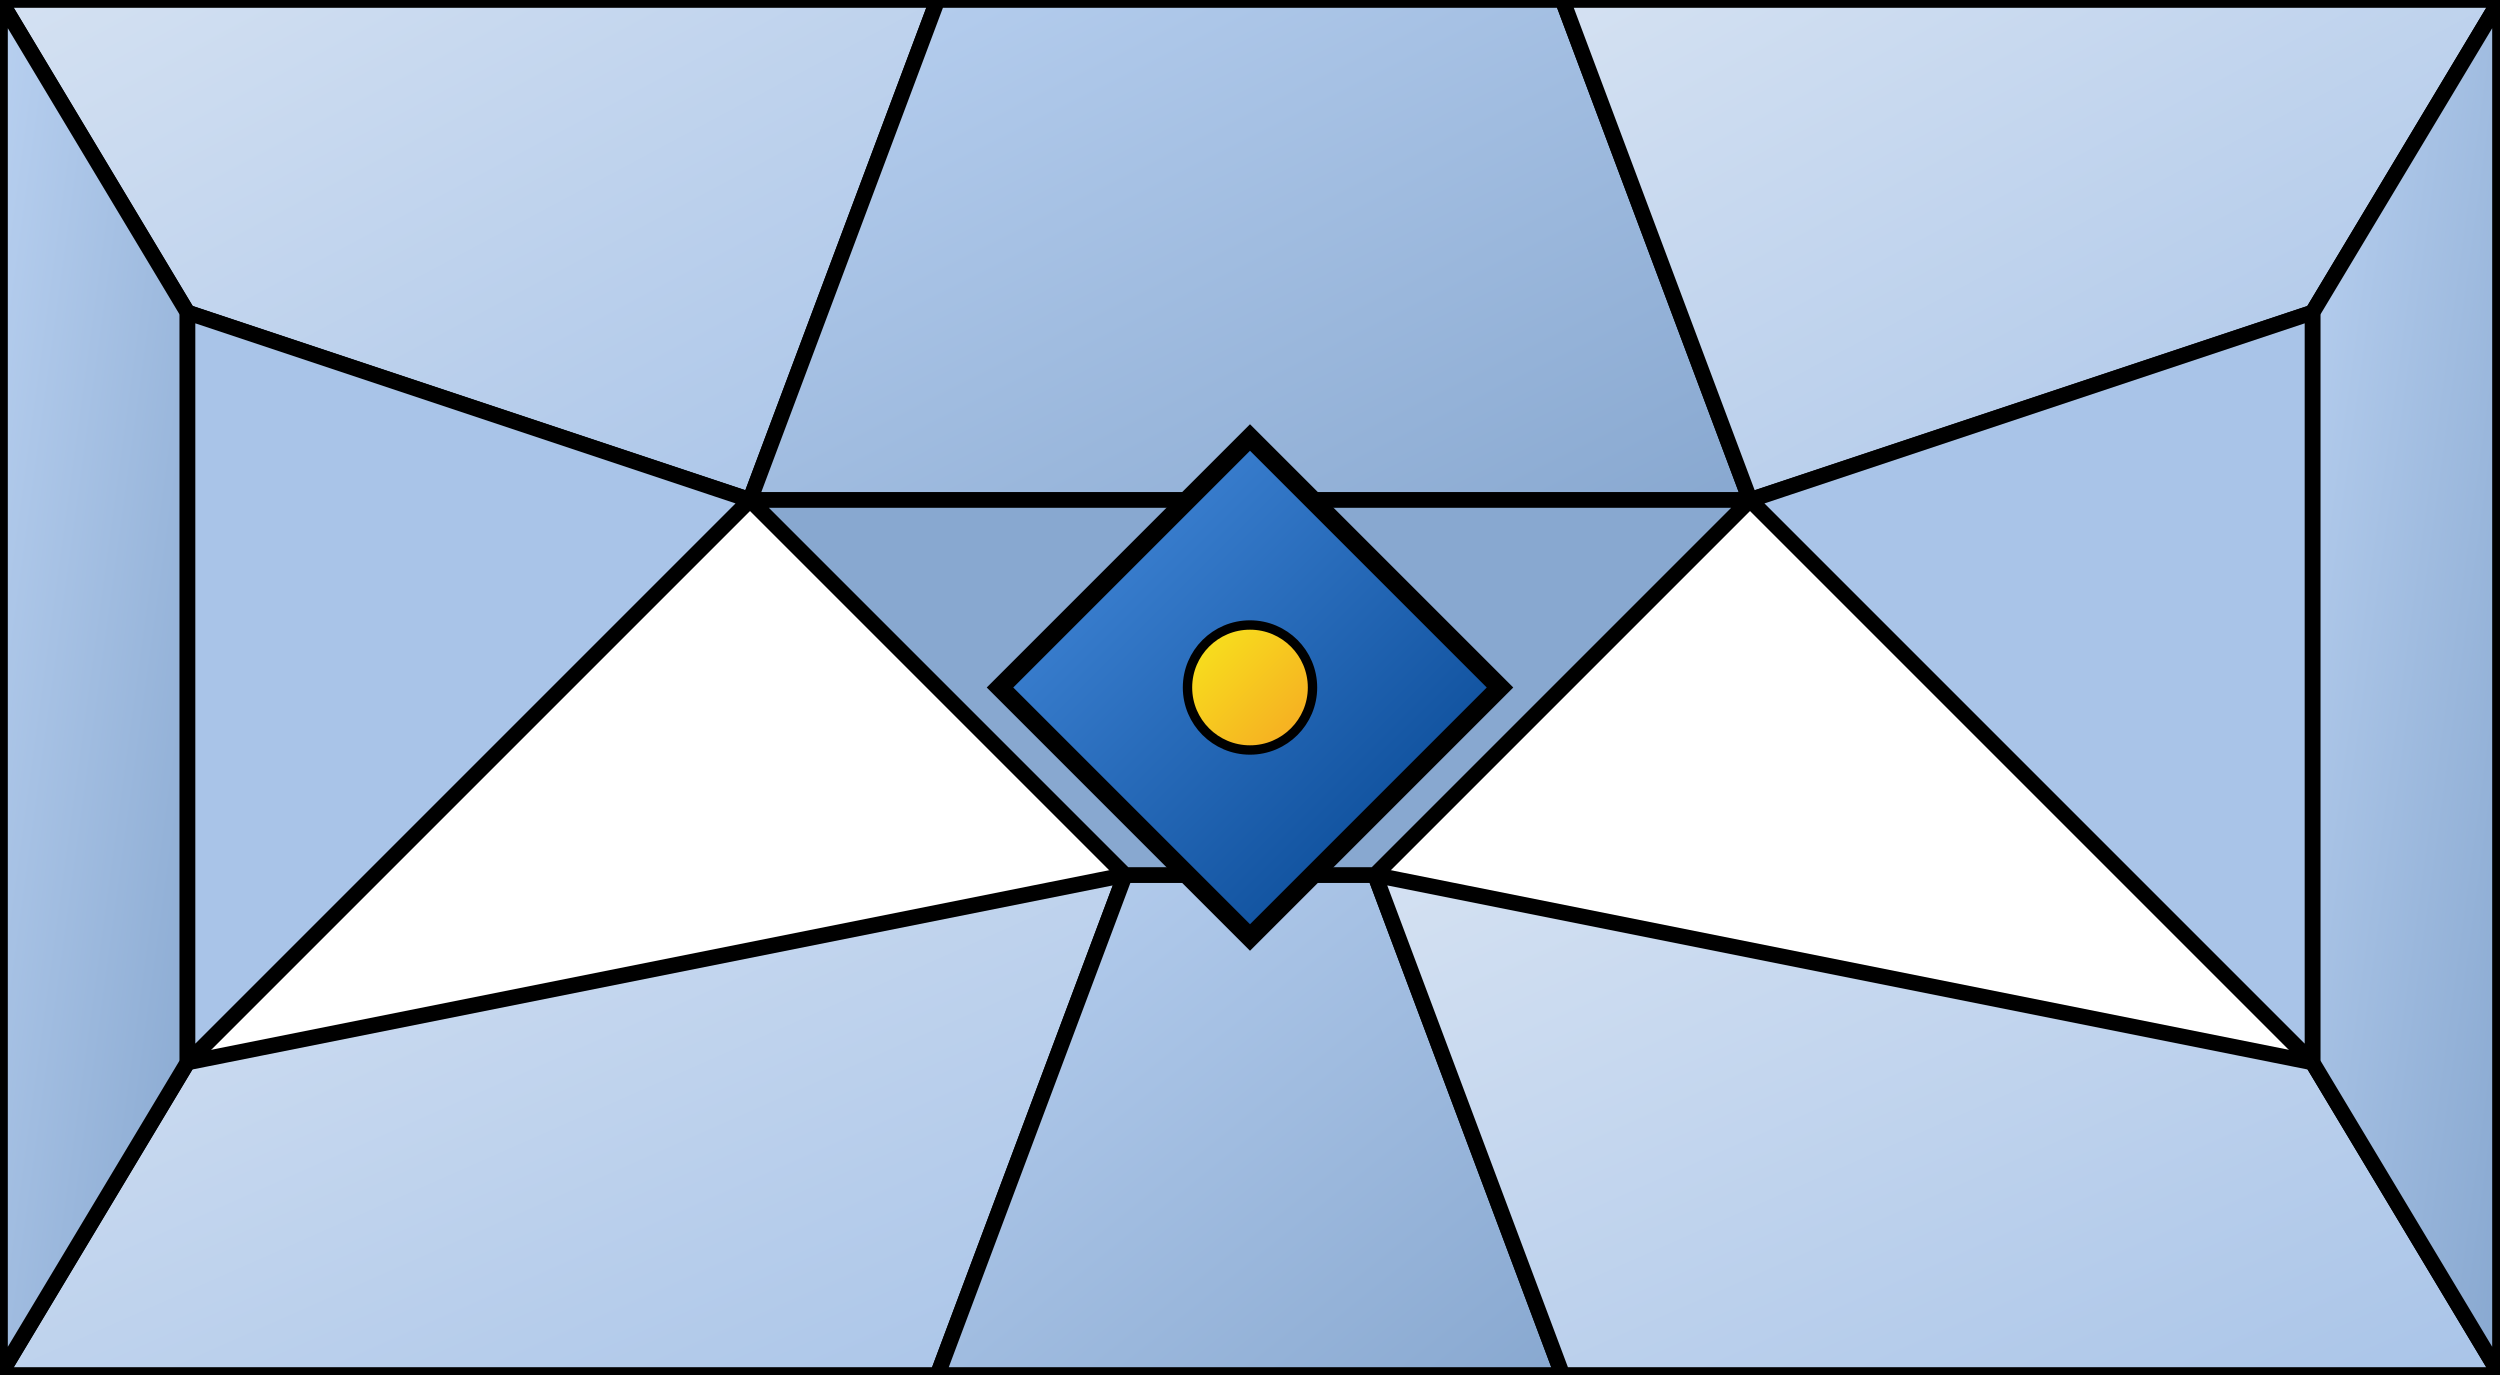
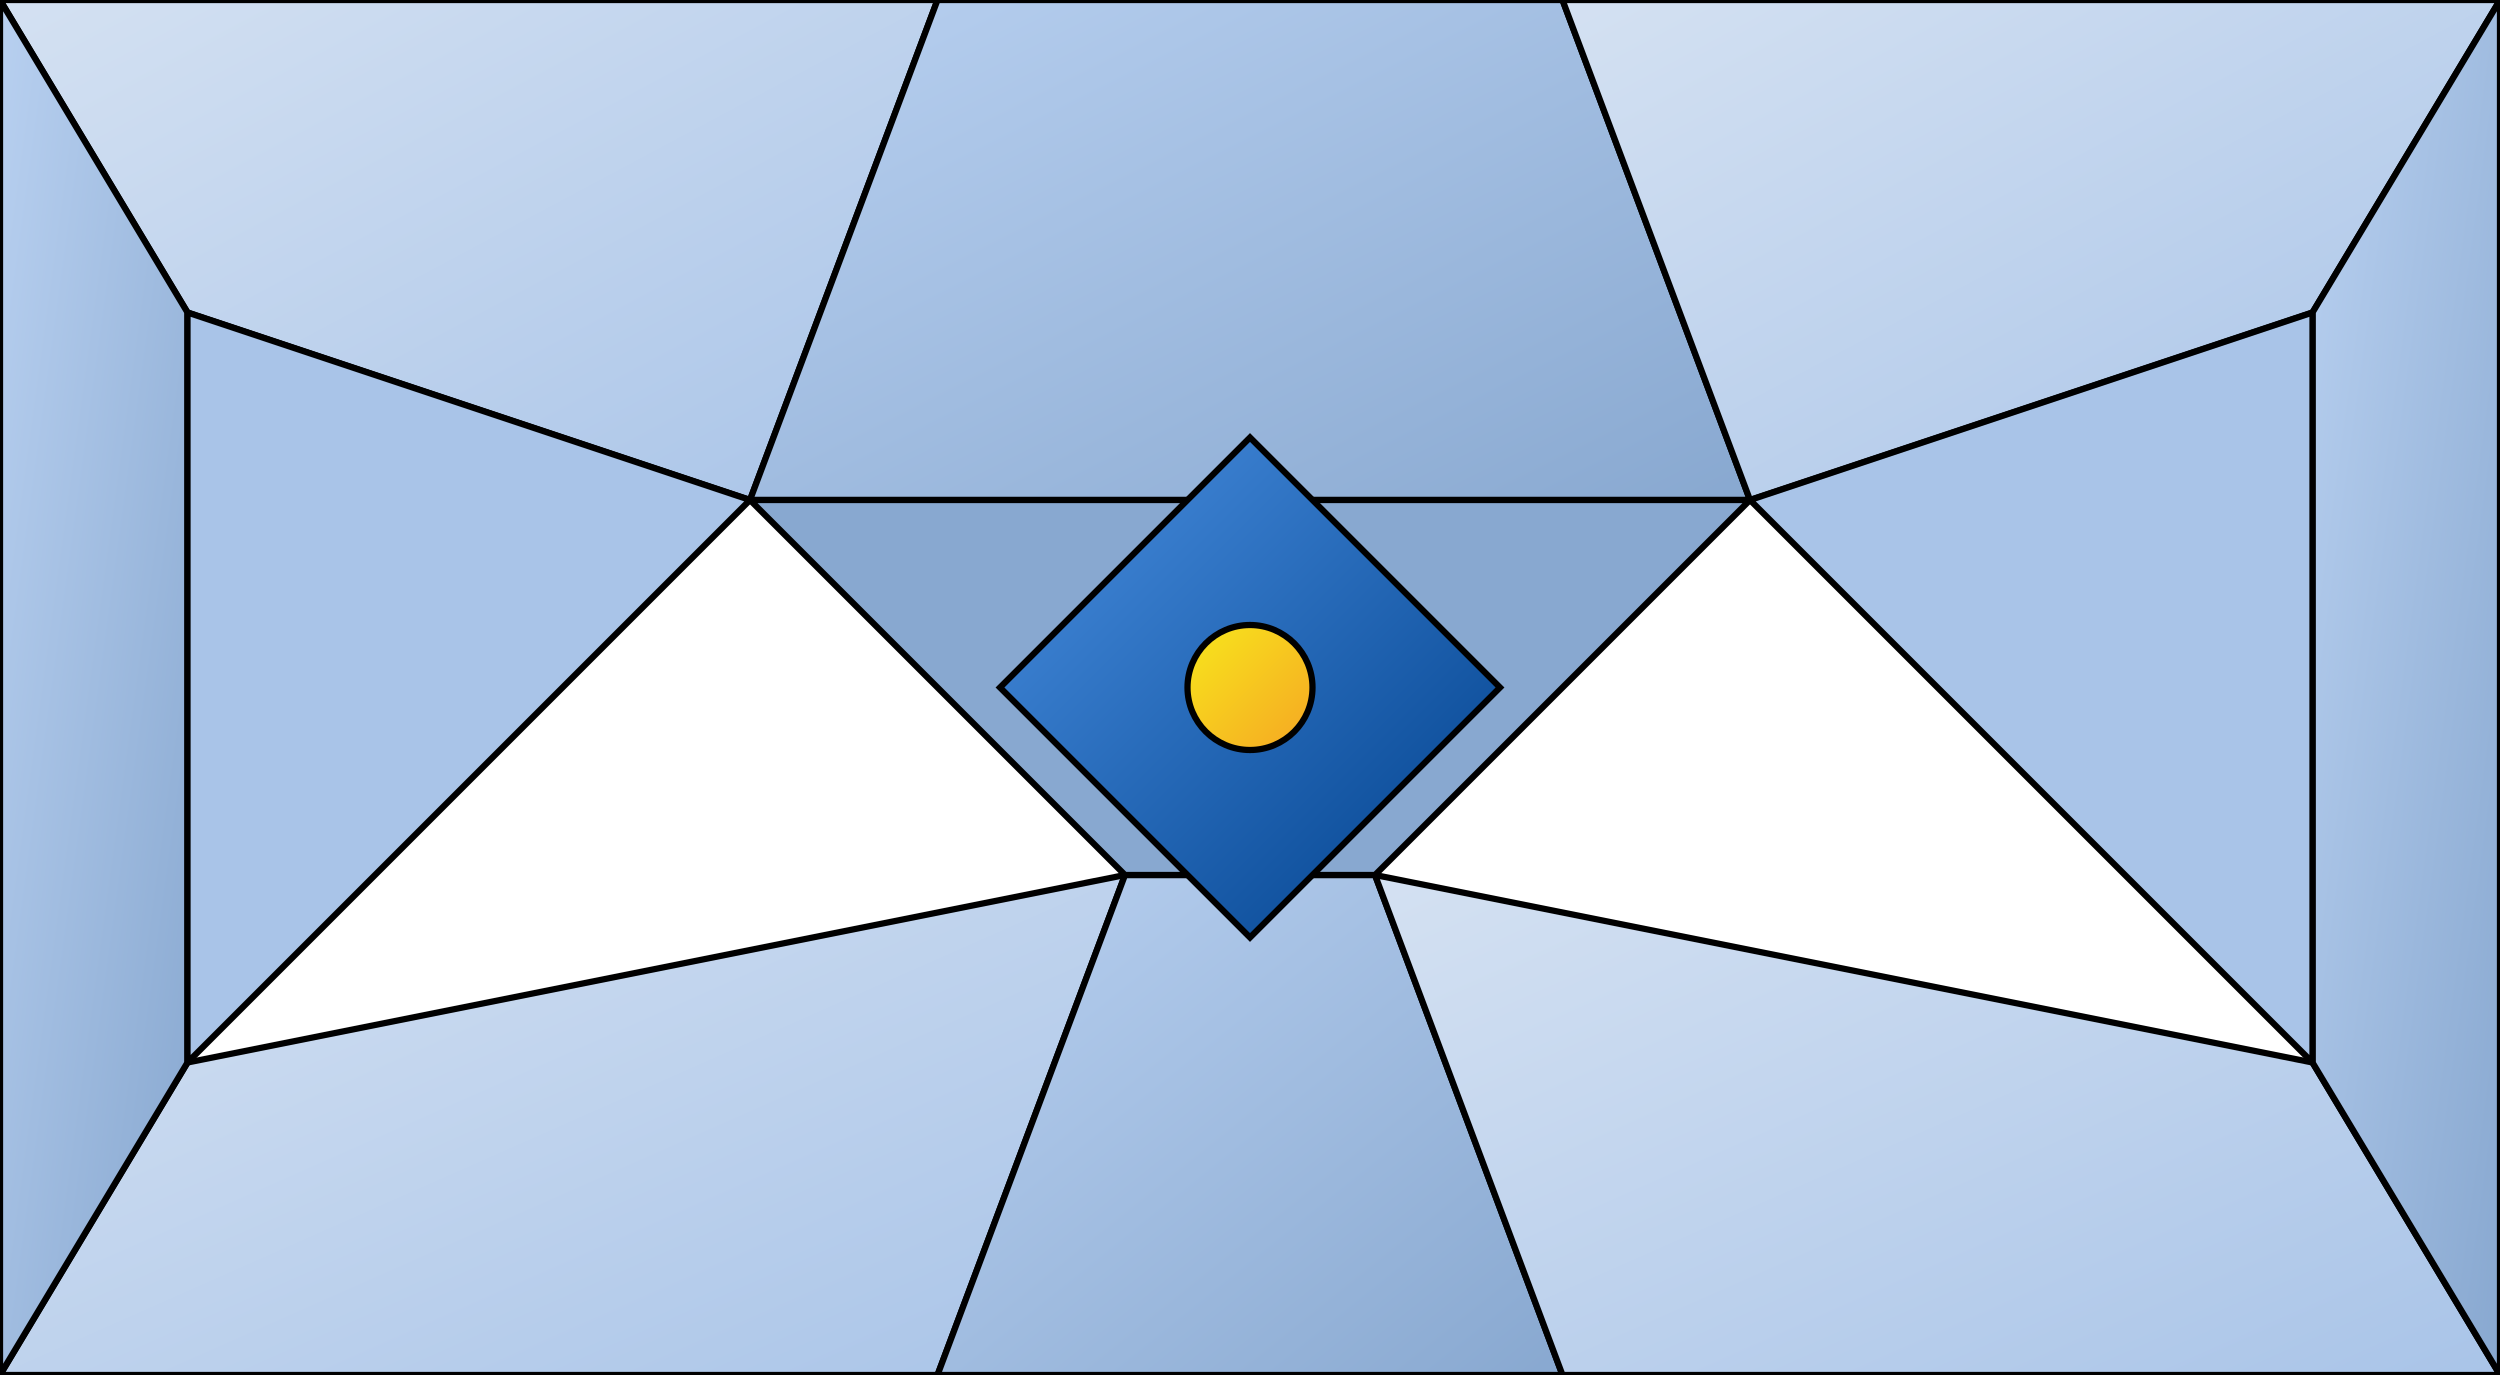
- <svg xmlns="http://www.w3.org/2000/svg" width="100%" height="220px" viewBox="0 0 400 220" style="background-color: #0a0a0a;">
+ <svg xmlns="http://www.w3.org/2000/svg" width="100%" height="100%" viewBox="0 0 400 220" preserveAspectRatio="xMidYMid meet" style="max-width: 100%; height: auto; display: block; margin: 0 auto; background-color: #0a0a0a;">
  <defs>
    <linearGradient id="product-grad" x1="0%" y1="0%" x2="100%" y2="100%">
      <stop offset="0%" style="stop-color:#4A90E2;" />
+       <animate attributeName="stop-color" values="#4A90E2;#FFFFFF;#4A90E2" dur="4s" repeatCount="indefinite" />
      <stop offset="100%" style="stop-color:#00408B;" />
    </linearGradient>
    <linearGradient id="accent-grad" x1="0%" y1="0%" x2="100%" y2="100%">
      <stop offset="0%" style="stop-color:#F8E71C;" />
      <stop offset="100%" style="stop-color:#F5A623;" />
    </linearGradient>
    <linearGradient id="glass-bg1" x1="0%" y1="0%" x2="100%" y2="100%">
      <stop offset="0%" style="stop-color:#D4E1F2;" />
      <stop offset="100%" style="stop-color:#A9C4E8;" />
    </linearGradient>
    <linearGradient id="glass-bg2" x1="0%" y1="0%" x2="100%" y2="100%">
      <stop offset="0%" style="stop-color:#B8D0F0;" />
      <stop offset="100%" style="stop-color:#88A8D0;" />
    </linearGradient>
  </defs>
-   <polygon points="0,0 150,0 120,80 30,50" fill="url(#glass-bg1)" stroke="#000" stroke-width="2.5" />
-   <polygon points="150,0 250,0 280,80 120,80" fill="url(#glass-bg2)" stroke="#000" stroke-width="2.5" />
-   <polygon points="250,0 400,0 370,50 280,80" fill="url(#glass-bg1)" stroke="#000" stroke-width="2.5" />
-   <polygon points="0,220 150,220 180,140 30,170" fill="url(#glass-bg1)" stroke="#000" stroke-width="2.5" />
-   <polygon points="150,220 250,220 220,140 180,140" fill="url(#glass-bg2)" stroke="#000" stroke-width="2.5" />
-   <polygon points="250,220 400,220 370,170 220,140" fill="url(#glass-bg1)" stroke="#000" stroke-width="2.5" />
-   <polygon points="0,0 30,50 30,170 0,220" fill="url(#glass-bg2)" stroke="#000" stroke-width="2.5" />
-   <polygon points="400,0 370,50 370,170 400,220" fill="url(#glass-bg2)" stroke="#000" stroke-width="2.5" />
-   <polygon points="30,50 120,80 30,170" fill="#A9C4E8" stroke="#000" stroke-width="2.5" />
-   <polygon points="370,50 280,80 370,170" fill="#A9C4E8" stroke="#000" stroke-width="2.5" />
-   <polygon points="120,80 280,80 220,140 180,140" fill="#88A8D0" stroke="#000" stroke-width="2.5" />
-   <polygon points="200,70 240,110 200,150 160,110" fill="url(#product-grad)" stroke="#000" stroke-width="3" />
-   <circle cx="200" cy="110" r="10" fill="url(#accent-grad)" stroke="#000" stroke-width="1.5" />
+   <polygon points="0,0 150,0 120,80 30,50" fill="url(#glass-bg1)" stroke="#000" stroke-width="1" />
+   <polygon points="150,0 250,0 280,80 120,80" fill="url(#glass-bg2)" stroke="#000" stroke-width="1" />
+   <polygon points="250,0 400,0 370,50 280,80" fill="url(#glass-bg1)" stroke="#000" stroke-width="1" />
+   <polygon points="0,220 150,220 180,140 30,170" fill="url(#glass-bg1)" stroke="#000" stroke-width="1" />
+   <polygon points="150,220 250,220 220,140 180,140" fill="url(#glass-bg2)" stroke="#000" stroke-width="1" />
+   <polygon points="250,220 400,220 370,170 220,140" fill="url(#glass-bg1)" stroke="#000" stroke-width="1" />
+   <polygon points="0,0 30,50 30,170 0,220" fill="url(#glass-bg2)" stroke="#000" stroke-width="1" />
+   <polygon points="400,0 370,50 370,170 400,220" fill="url(#glass-bg2)" stroke="#000" stroke-width="1" />
+   <polygon points="30,50 120,80 30,170" fill="#A9C4E8" stroke="#000" stroke-width="1" />
+   <polygon points="370,50 280,80 370,170" fill="#A9C4E8" stroke="#000" stroke-width="1" />
+   <polygon points="120,80 280,80 220,140 180,140" fill="#88A8D0" stroke="#000" stroke-width="1" />
+   <polygon points="200,70 240,110 200,150 160,110" fill="url(#product-grad)" stroke="#000" stroke-width="1" />
+   <circle cx="200" cy="110" r="10" fill="url(#accent-grad)" stroke="#000" stroke-width="1" />
</svg>
